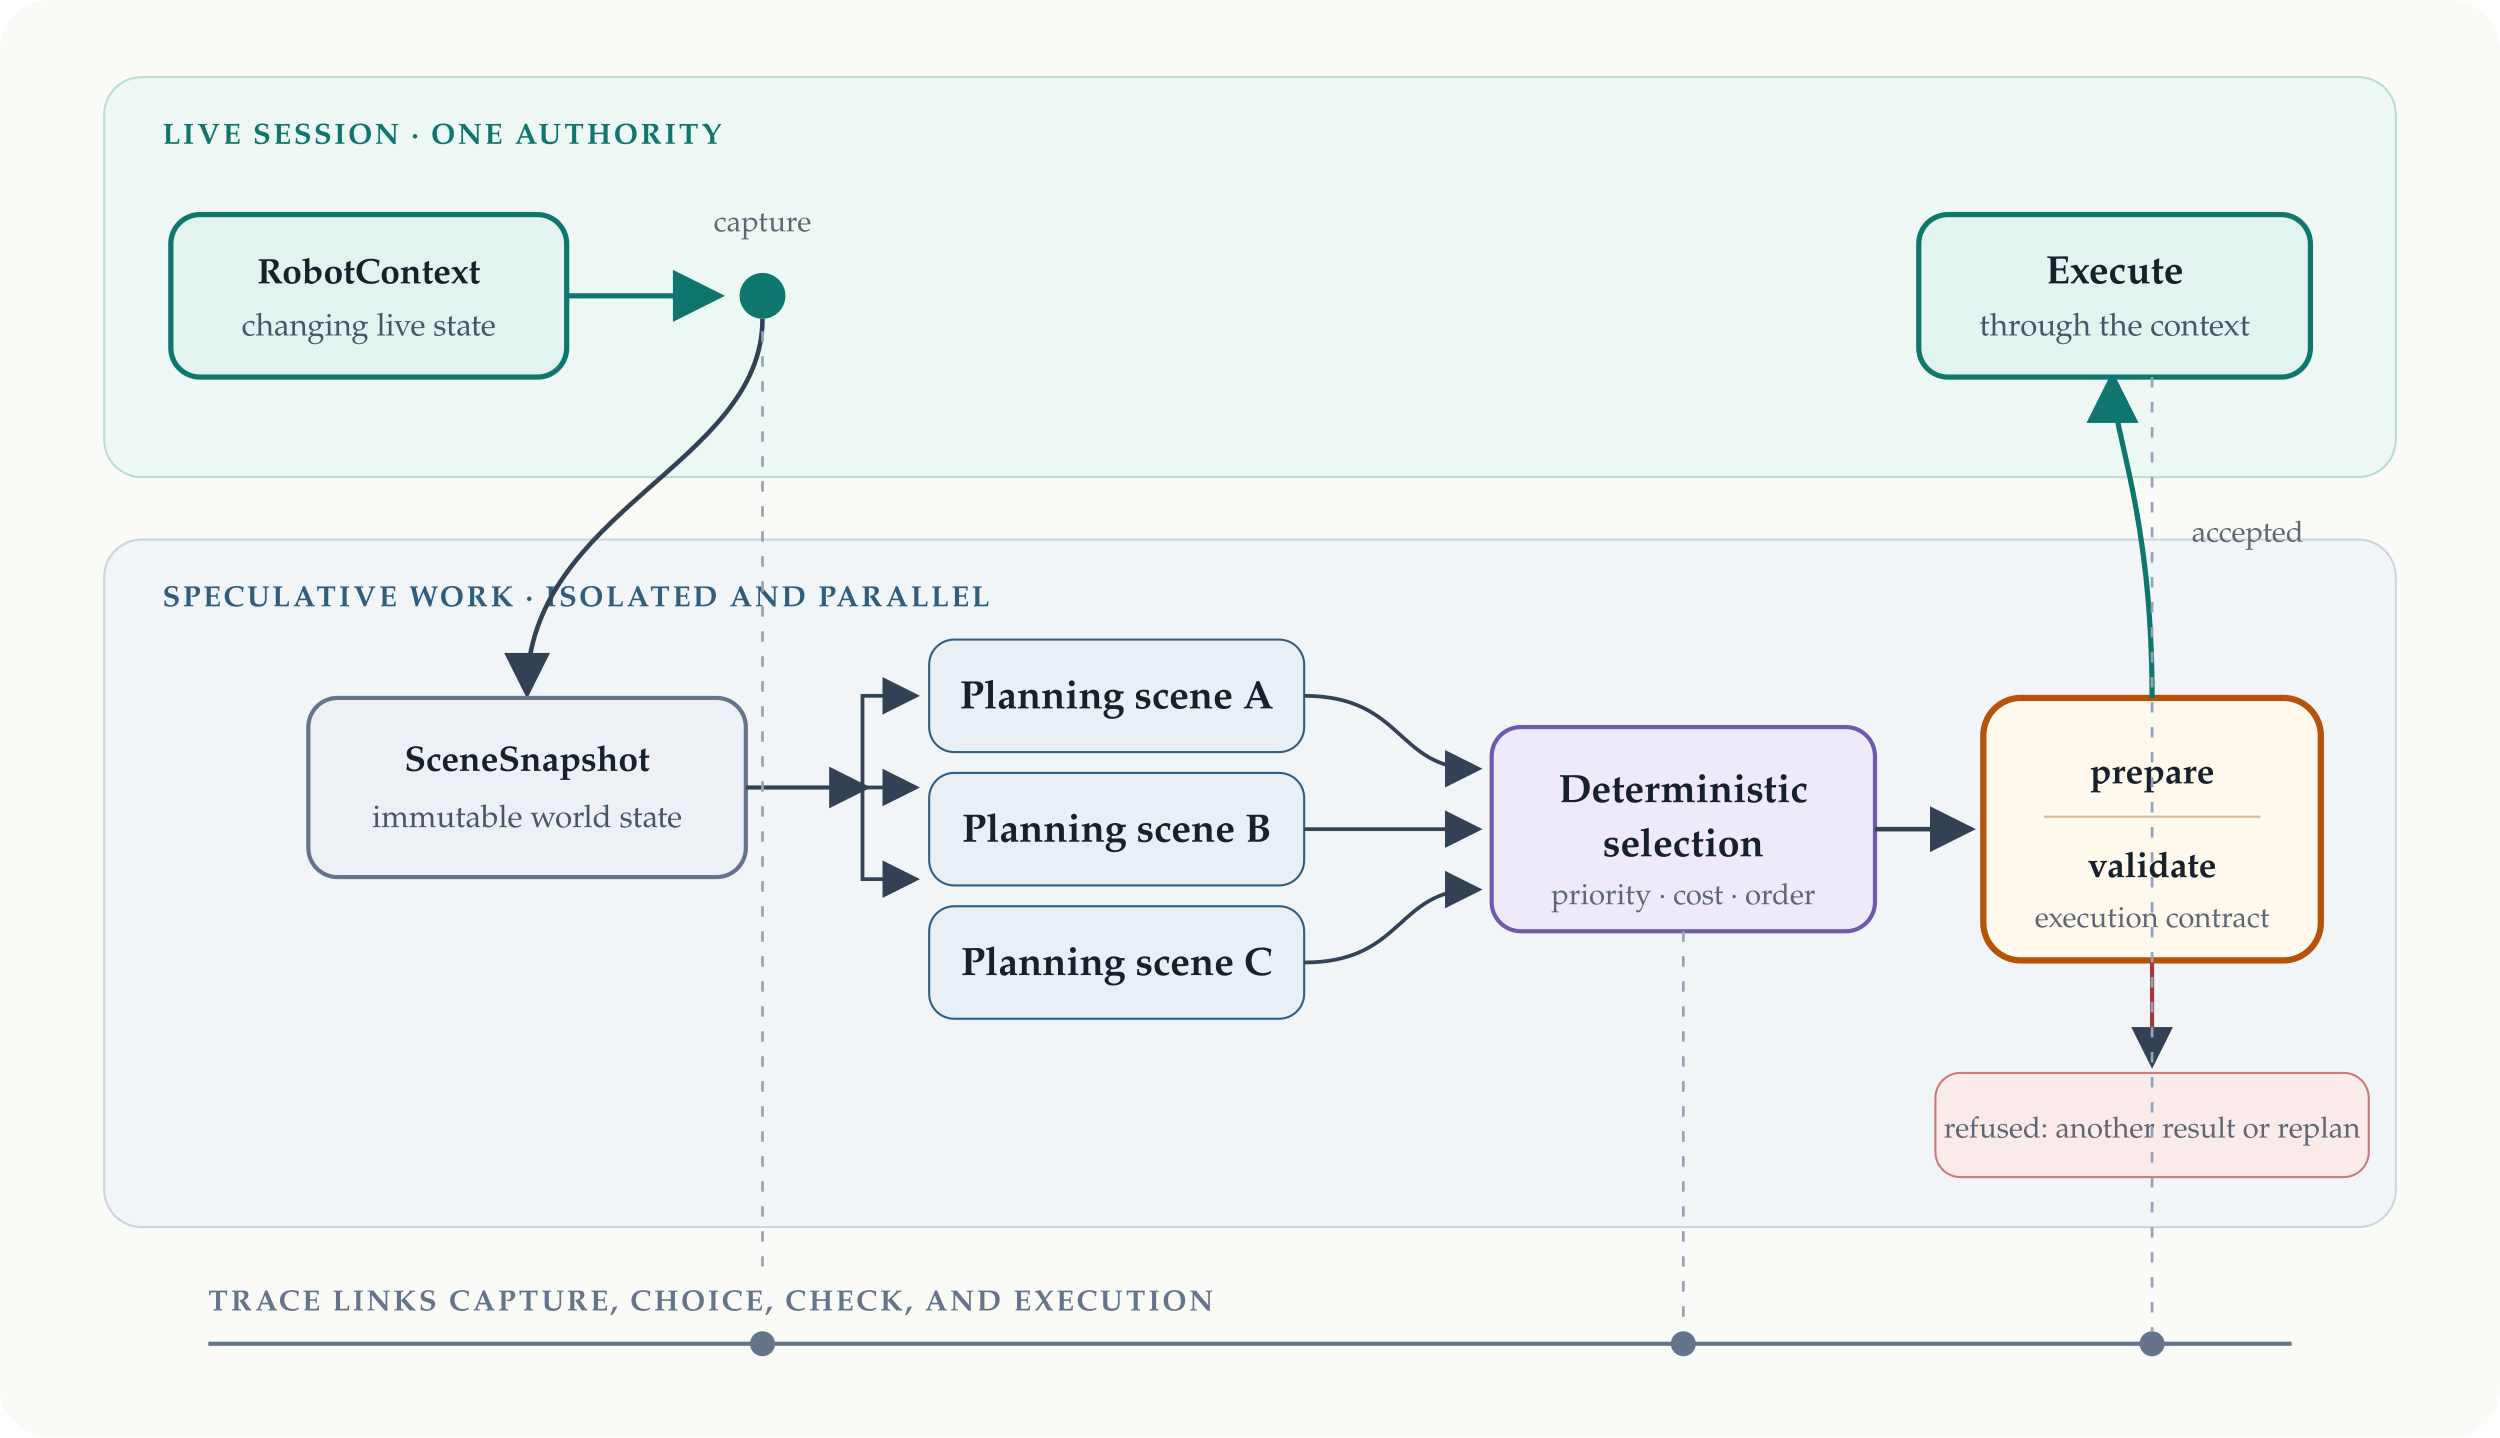
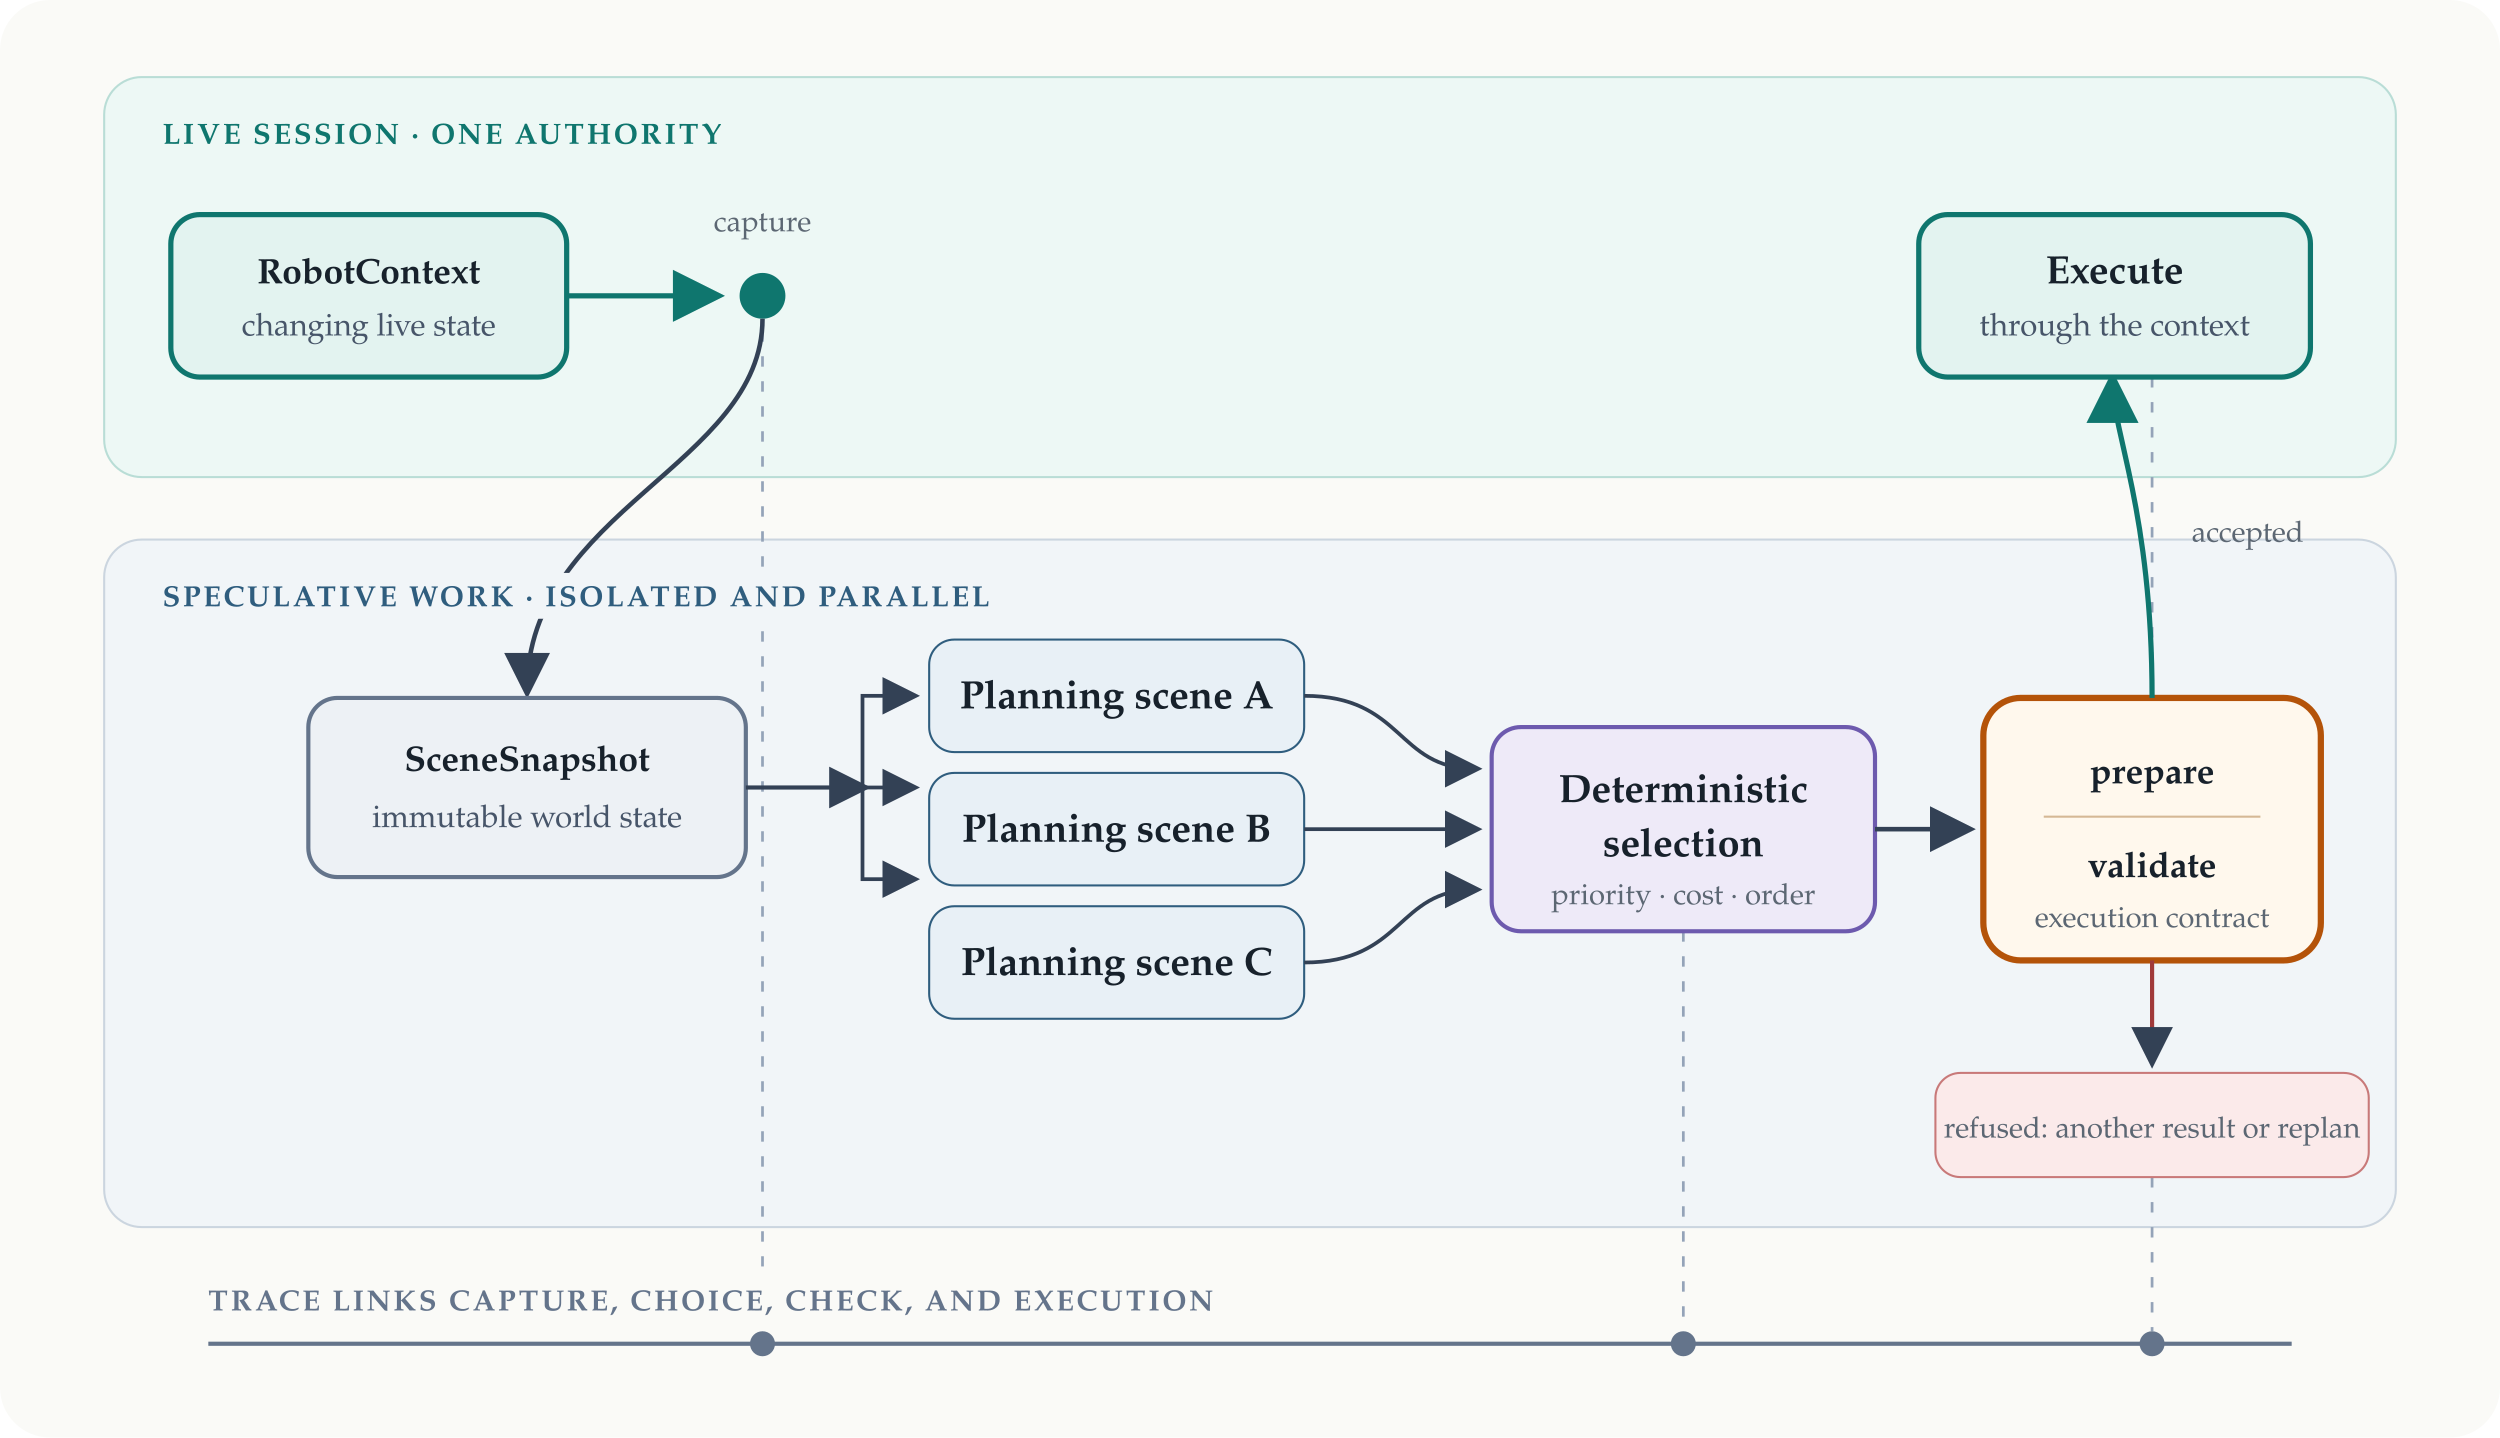
<svg xmlns="http://www.w3.org/2000/svg" width="1200" height="690" viewBox="0 55 1200 690" role="img" aria-labelledby="title desc">
  <defs>
    <marker id="arrow" markerWidth="10" markerHeight="10" refX="8" refY="5" orient="auto" markerUnits="strokeWidth">
      <path d="M0,0 L10,5 L0,10 Z" fill="#334155" />
    </marker>
    <marker id="arrow-teal" markerWidth="10" markerHeight="10" refX="8" refY="5" orient="auto" markerUnits="strokeWidth">
      <path d="M0,0 L10,5 L0,10 Z" fill="#0f766e" />
    </marker>
    <style>
      .lane { font: 600 14px Palatino, "Palatino Linotype", "Book Antiqua", Georgia, serif; letter-spacing: 1.2px; }
      .label { font: 600 19px Palatino, "Palatino Linotype", "Book Antiqua", Georgia, serif; fill: #17212b; }
      .body { font: 400 15px Palatino, "Palatino Linotype", "Book Antiqua", Georgia, serif; fill: #475569; }
      .small { font: 500 14px Palatino, "Palatino Linotype", "Book Antiqua", Georgia, serif; fill: #5c6773; }
      .code { font: 600 17px Palatino, "Palatino Linotype", "Book Antiqua", Georgia, serif; fill: #17212b; }
    </style>
  </defs>
  <rect y="55" width="1200" height="690" rx="24" fill="#fafaf7" />
  <rect x="50" y="92" width="1100" height="192" rx="18" fill="#edf8f5" stroke="#b9ddd6" />
  <text x="78" y="124" class="lane" fill="#0f766e">LIVE SESSION · ONE AUTHORITY</text>
  <rect x="50" y="314" width="1100" height="330" rx="18" fill="#f1f5f8" stroke="#cbd5df" />
-   <text x="78" y="346" class="lane" fill="#2f5d7e">SPECULATIVE WORK · ISOLATED AND PARALLEL</text>
+   <path d="M366 214 L366 694 M808 502 L808 694 M1033 236 L1033 694" stroke="#94a3b8" stroke-width="1.3" stroke-dasharray="5 7" fill="none" />
  <rect x="82" y="158" width="190" height="78" rx="14" fill="#e3f3f0" stroke="#0f766e" stroke-width="2.5" />
  <text x="177" y="191" text-anchor="middle" class="code">RobotContext</text>
  <text x="177" y="216" text-anchor="middle" class="body">changing live state</text>
  <path d="M272 197 L343 197" fill="none" stroke="#0f766e" stroke-width="2.5" marker-end="url(#arrow-teal)" />
  <circle cx="366" cy="197" r="11" fill="#0f766e" />
  <text x="366" y="166" text-anchor="middle" class="small">capture</text>
  <path d="M366 208 C366 278 253 300 253 386" fill="none" stroke="#334155" stroke-width="2.2" marker-end="url(#arrow)" />
+   <rect x="72" y="330" width="416" height="22" fill="#f1f5f8" />
+   <text x="78" y="346" class="lane" fill="#2f5d7e">SPECULATIVE WORK · ISOLATED AND PARALLEL</text>
  <rect x="148" y="390" width="210" height="86" rx="14" fill="#edf1f5" stroke="#64748b" stroke-width="2" />
  <text x="253" y="425" text-anchor="middle" class="code">SceneSnapshot</text>
  <text x="253" y="452" text-anchor="middle" class="body">immutable world state</text>
  <path d="M358 433 L414 433" fill="none" stroke="#334155" stroke-width="2" marker-end="url(#arrow)" />
  <path d="M414 433 L414 389 L438 389" fill="none" stroke="#334155" stroke-width="1.8" marker-end="url(#arrow)" />
  <path d="M414 433 L438 433" fill="none" stroke="#334155" stroke-width="1.8" marker-end="url(#arrow)" />
  <path d="M414 433 L414 477 L438 477" fill="none" stroke="#334155" stroke-width="1.8" marker-end="url(#arrow)" />
  <rect x="446" y="362" width="180" height="54" rx="12" fill="#e8f0f6" stroke="#2f5d7e" />
  <text x="536" y="395" text-anchor="middle" class="label">Planning scene A</text>
  <rect x="446" y="426" width="180" height="54" rx="12" fill="#e8f0f6" stroke="#2f5d7e" />
  <text x="536" y="459" text-anchor="middle" class="label">Planning scene B</text>
  <rect x="446" y="490" width="180" height="54" rx="12" fill="#e8f0f6" stroke="#2f5d7e" />
  <text x="536" y="523" text-anchor="middle" class="label">Planning scene C</text>
  <path d="M626 389 C674 389 670 424 708 424" fill="none" stroke="#334155" stroke-width="1.8" marker-end="url(#arrow)" />
  <path d="M626 453 L708 453" fill="none" stroke="#334155" stroke-width="1.8" marker-end="url(#arrow)" />
  <path d="M626 517 C674 517 670 482 708 482" fill="none" stroke="#334155" stroke-width="1.8" marker-end="url(#arrow)" />
  <rect x="716" y="404" width="184" height="98" rx="14" fill="#eeeaf8" stroke="#6d5aae" stroke-width="2" />
  <text x="808" y="440" text-anchor="middle" class="label">Deterministic</text>
  <text x="808" y="466" text-anchor="middle" class="label">selection</text>
  <text x="808" y="489" text-anchor="middle" class="small">priority · cost · order</text>
  <path d="M900 453 L944 453" fill="none" stroke="#334155" stroke-width="2.2" marker-end="url(#arrow)" />
  <rect x="952" y="390" width="162" height="126" rx="18" fill="#fff8ed" stroke="#b45309" stroke-width="3" />
  <text x="1033" y="431" text-anchor="middle" class="code">prepare</text>
  <line x1="981" y1="447" x2="1085" y2="447" stroke="#d5b895" />
  <text x="1033" y="476" text-anchor="middle" class="code">validate</text>
  <text x="1033" y="500" text-anchor="middle" class="small">execution contract</text>
  <path d="M1033 390 C1033 300 1014 263 1014 238" fill="none" stroke="#0f766e" stroke-width="2.5" marker-end="url(#arrow-teal)" />
  <text x="1052" y="315" class="small" fill="#0f766e">accepted</text>
  <rect x="921" y="158" width="188" height="78" rx="14" fill="#e3f3f0" stroke="#0f766e" stroke-width="2.5" />
  <text x="1015" y="191" text-anchor="middle" class="label">Execute</text>
  <text x="1015" y="216" text-anchor="middle" class="body">through the context</text>
  <path d="M1033 516 L1033 564" fill="none" stroke="#a13a3a" stroke-width="2" marker-end="url(#arrow)" />
  <rect x="929" y="570" width="208" height="50" rx="12" fill="#fbeaea" stroke="#c87979" />
  <text x="1033" y="601" text-anchor="middle" class="small">refused: another result or replan</text>
  <line x1="100" y1="700" x2="1100" y2="700" stroke="#64748b" stroke-width="2" />
  <circle cx="366" cy="700" r="6" fill="#64748b" />
  <circle cx="808" cy="700" r="6" fill="#64748b" />
  <circle cx="1033" cy="700" r="6" fill="#64748b" />
-   <path d="M366 214 L366 694 M808 502 L808 694 M1033 236 L1033 694" stroke="#94a3b8" stroke-width="1.3" stroke-dasharray="5 7" fill="none" />
  <rect x="82" y="663" width="574" height="30" fill="#fafaf7" />
  <text x="100" y="684" class="lane" fill="#64748b">TRACE LINKS CAPTURE, CHOICE, CHECK, AND EXECUTION</text>
</svg>
